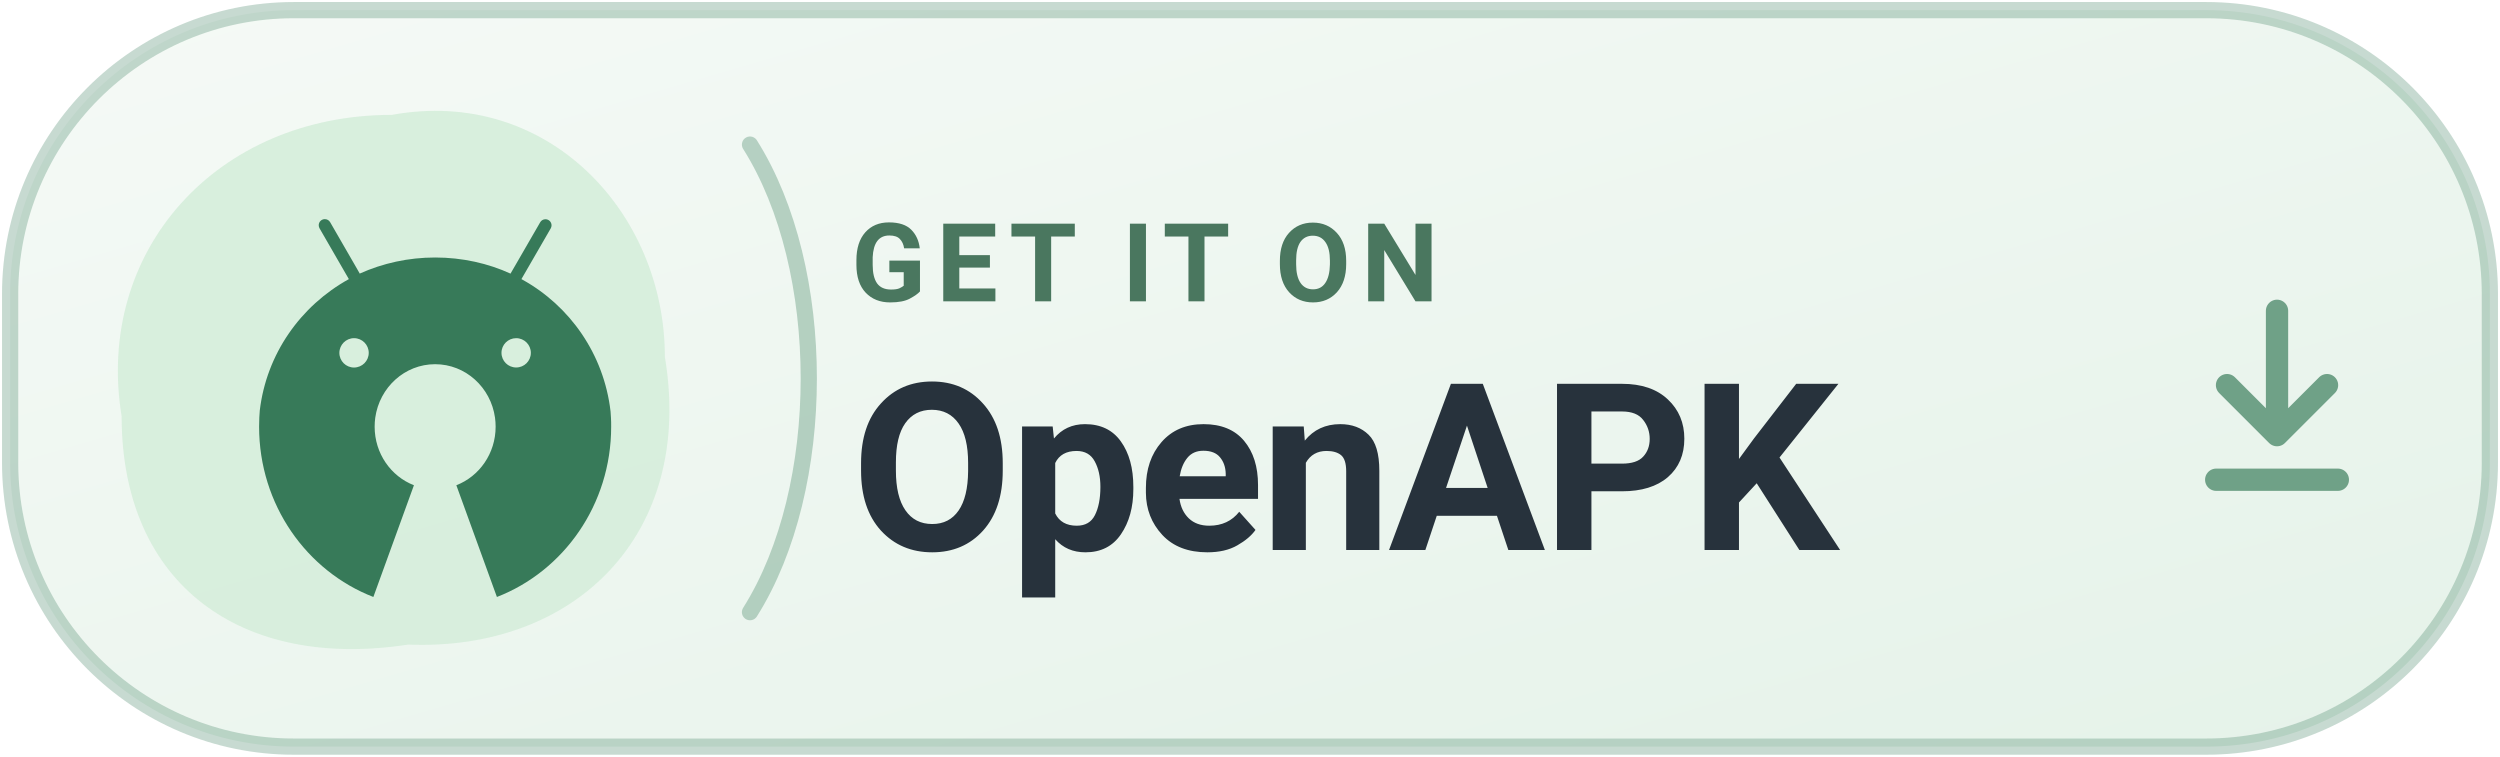
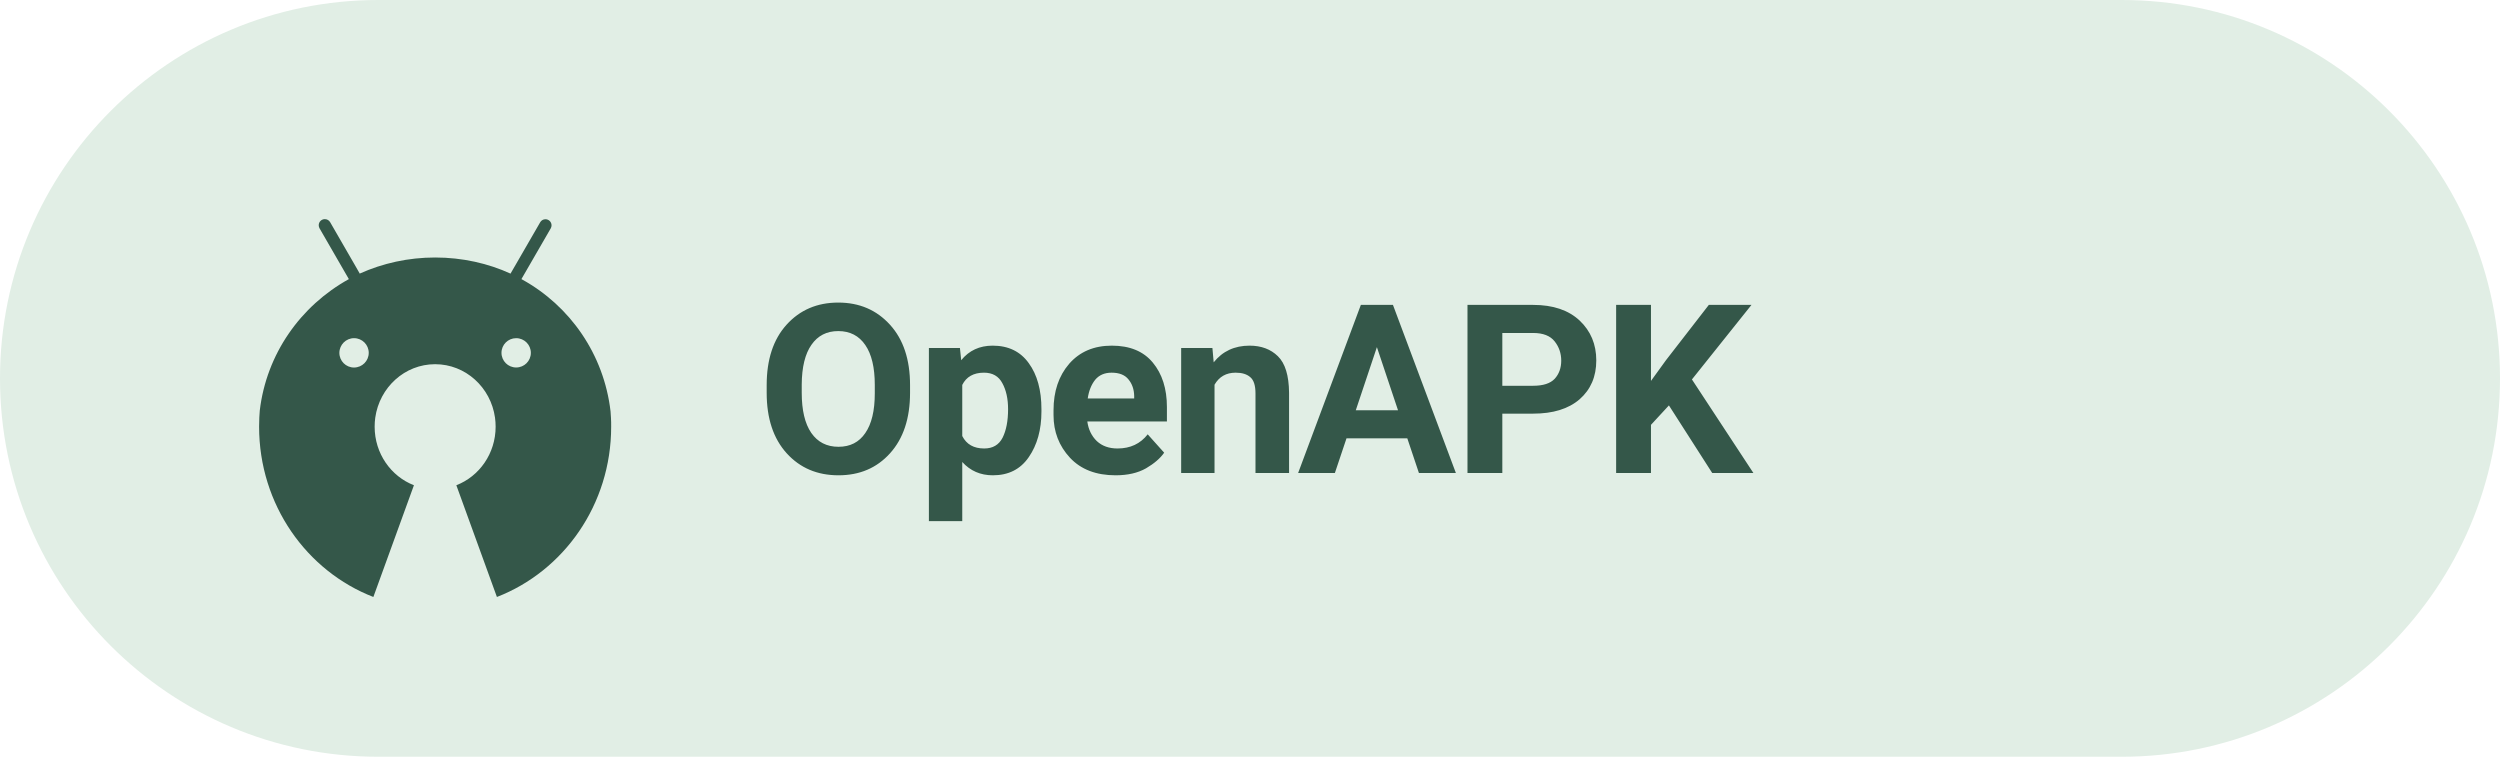
- <svg xmlns="http://www.w3.org/2000/svg" width="185" height="56" viewBox="0 0 185 56" role="img" aria-label="GET IT ON OpenAPK">
-   <defs>
-     <linearGradient id="tonal" x1="0" y1="0" x2="100%" y2="100%">
-       <stop offset="0" stop-color="#F5FAF6" />
-       <stop offset="1" stop-color="#E5F2E9" />
-     </linearGradient>
-   </defs>
-   <rect x=".75" y=".75" width="183.5" height="54.5" rx="21" fill="url(#tonal)" stroke="#377A59" stroke-opacity=".28" stroke-width="1.2" />
-   <path d="M29 8.5 C40.5 6.4 49.2 15.7 49.2 26.4 C51.4 39.5 42.6 48.2 30.2 47.7 C17.9 49.6 9 43.3 9 30.8 C7 18.6 16 8.5 29 8.5 Z" fill="#D7EEDC" fill-opacity=".94" />
-   <path d="M55.5 10.7 C61.3 19.9 61.3 36.1 55.5 45.3" stroke="#377A59" stroke-opacity=".32" stroke-width="1.2" fill="none" stroke-linecap="round" />
-   <path d="M168.5 23 v9 m-3.7-3.5 3.7 3.7 3.7-3.7 M164 35.5 h9" fill="none" stroke="#377A59" stroke-width="1.65" stroke-opacity=".68" stroke-linecap="round" stroke-linejoin="round" />
-   <g transform="translate(17 15) scale(0.038)">
-     <path fill="#377A59" d="M742.4,418.6c-0.2-4.1-0.5-8.1-0.8-12.2c-12.9-111.3-79-205.3-171.9-256.7l-1.7-0.9l0,0l9.2-15.9l47.9-82.9c1-1.7,1.6-3.7,1.6-5.9c0-6.6-5.3-11.9-11.9-11.9c-4.4,0-8.2,2.4-10.2,5.9l0,0l-47.9,82.9l-9.9,17.1c-43.1-19.8-93.6-31.4-146.8-31.4c-52.3,0-102,11.2-146.8,31.3l0,0.1l-2.2,0.9c0.7-0.3,1.5-0.7,2.2-1l-9.8-17.1l-47.9-83c-2.1-3.6-5.9-5.9-10.3-5.9c-6.6,0-11.9,5.3-11.9,11.9c0,2.2,0.6,4.2,1.6,6l0,0l47.9,83l9.2,15.9C137.6,201,71.5,294.8,58.5,404.8c-0.4,4.6-0.7,9.2-0.9,13.8c-0.3,5.8-0.4,11.7-0.4,17.6c0,151.8,92.5,281.2,222.5,331.6l79-217.6c-44.7-17.3-76.5-61.8-76.5-114c0-6,0.4-11.9,1.2-17.6c8.3-58.9,57.3-104.1,116.6-104.1c59.3,0,108.4,45.2,116.6,104.1c0.8,5.8,1.2,11.6,1.2,17.6c0,52.2-31.8,96.7-76.5,114l79,217.6c130-50.4,222.5-179.8,222.5-331.6C742.9,430.3,742.7,424.4,742.4,418.6z M242.1,263.8c15.8,0,28.6,12.8,28.6,28.6c0,15.8-12.8,28.5-28.6,28.6c-15.8,0-28.6-12.8-28.6-28.6C213.6,276.6,226.4,263.8,242.1,263.8z M557.8,263.8c15.8,0,28.6,12.8,28.6,28.6c0,15.8-12.8,28.5-28.6,28.5c-15.8,0-28.6-12.8-28.6-28.6C529.2,276.6,542,263.8,557.8,263.8z" />
+ <svg xmlns="http://www.w3.org/2000/svg" width="185" height="56" viewBox="0 0 185 56" role="img" aria-label="Get Levyra on OpenAPK">
+   <rect width="185" height="56" rx="28" fill="#E1EEE5" />
+   <g transform="translate(17 15) scale(.038)">
+     <path fill="#345749" d="M742.4,418.6c-0.2-4.1-0.5-8.1-0.8-12.2c-12.9-111.3-79-205.3-171.9-256.7l-1.7-0.9l0,0l9.2-15.9l47.9-82.9c1-1.7,1.6-3.7,1.6-5.9c0-6.6-5.3-11.9-11.9-11.9c-4.4,0-8.2,2.4-10.2,5.9l0,0l-47.9,82.9l-9.9,17.1c-43.1-19.8-93.6-31.4-146.8-31.4c-52.3,0-102,11.2-146.8,31.3l0,0.1l-2.2,0.9c0.7-0.3,1.5-0.7,2.2-1l-9.8-17.1l-47.9-83c-2.1-3.6-5.9-5.9-10.3-5.9c-6.6,0-11.9,5.3-11.9,11.9c0,2.2,0.6,4.2,1.6,6l0,0l47.9,83l9.2,15.9C137.6,201,71.5,294.8,58.5,404.8c-0.4,4.6-0.7,9.2-0.9,13.8c-0.3,5.8-0.4,11.7-0.4,17.6c0,151.8,92.5,281.2,222.5,331.6l79-217.6c-44.7-17.3-76.5-61.8-76.5-114c0-6,0.4-11.9,1.2-17.6c8.3-58.9,57.3-104.1,116.6-104.1c59.3,0,108.4,45.2,116.6,104.1c0.8,5.8,1.2,11.6,1.2,17.6c0,52.2-31.8,96.7-76.5,114l79,217.6c130-50.4,222.5-179.8,222.5-331.6C742.9,430.3,742.7,424.4,742.4,418.6z M242.1,263.8c15.8,0,28.6,12.8,28.6,28.6c0,15.8-12.8,28.5-28.6,28.6c-15.8,0-28.6-12.8-28.6-28.6C213.6,276.6,226.4,263.8,242.1,263.8z M557.8,263.8c15.8,0,28.6,12.8,28.6,28.6c0,15.8-12.8,28.5-28.6,28.5c-15.8,0-28.6-12.8-28.6-28.6C529.2,276.6,542,263.8,557.8,263.8z" />
  </g>
-   <text x="63" y="22.3" fill="#4A775F" font-family="-apple-system,BlinkMacSystemFont,'Segoe UI',Roboto,Arial,sans-serif" font-size="8.1" font-weight="650" letter-spacing=".77">GET IT ON</text>
-   <text x="63" y="40.7" fill="#27323C" font-family="-apple-system,BlinkMacSystemFont,'Segoe UI',Roboto,Arial,sans-serif" font-size="17.3" font-weight="700" letter-spacing="-.25">OpenAPK</text>
+   <text x="56" y="35" fill="#345749" font-family="system-ui,-apple-system,'Segoe UI',Roboto,Arial,sans-serif" font-size="17.5" font-weight="650" letter-spacing="-0.3">OpenAPK</text>
</svg>
